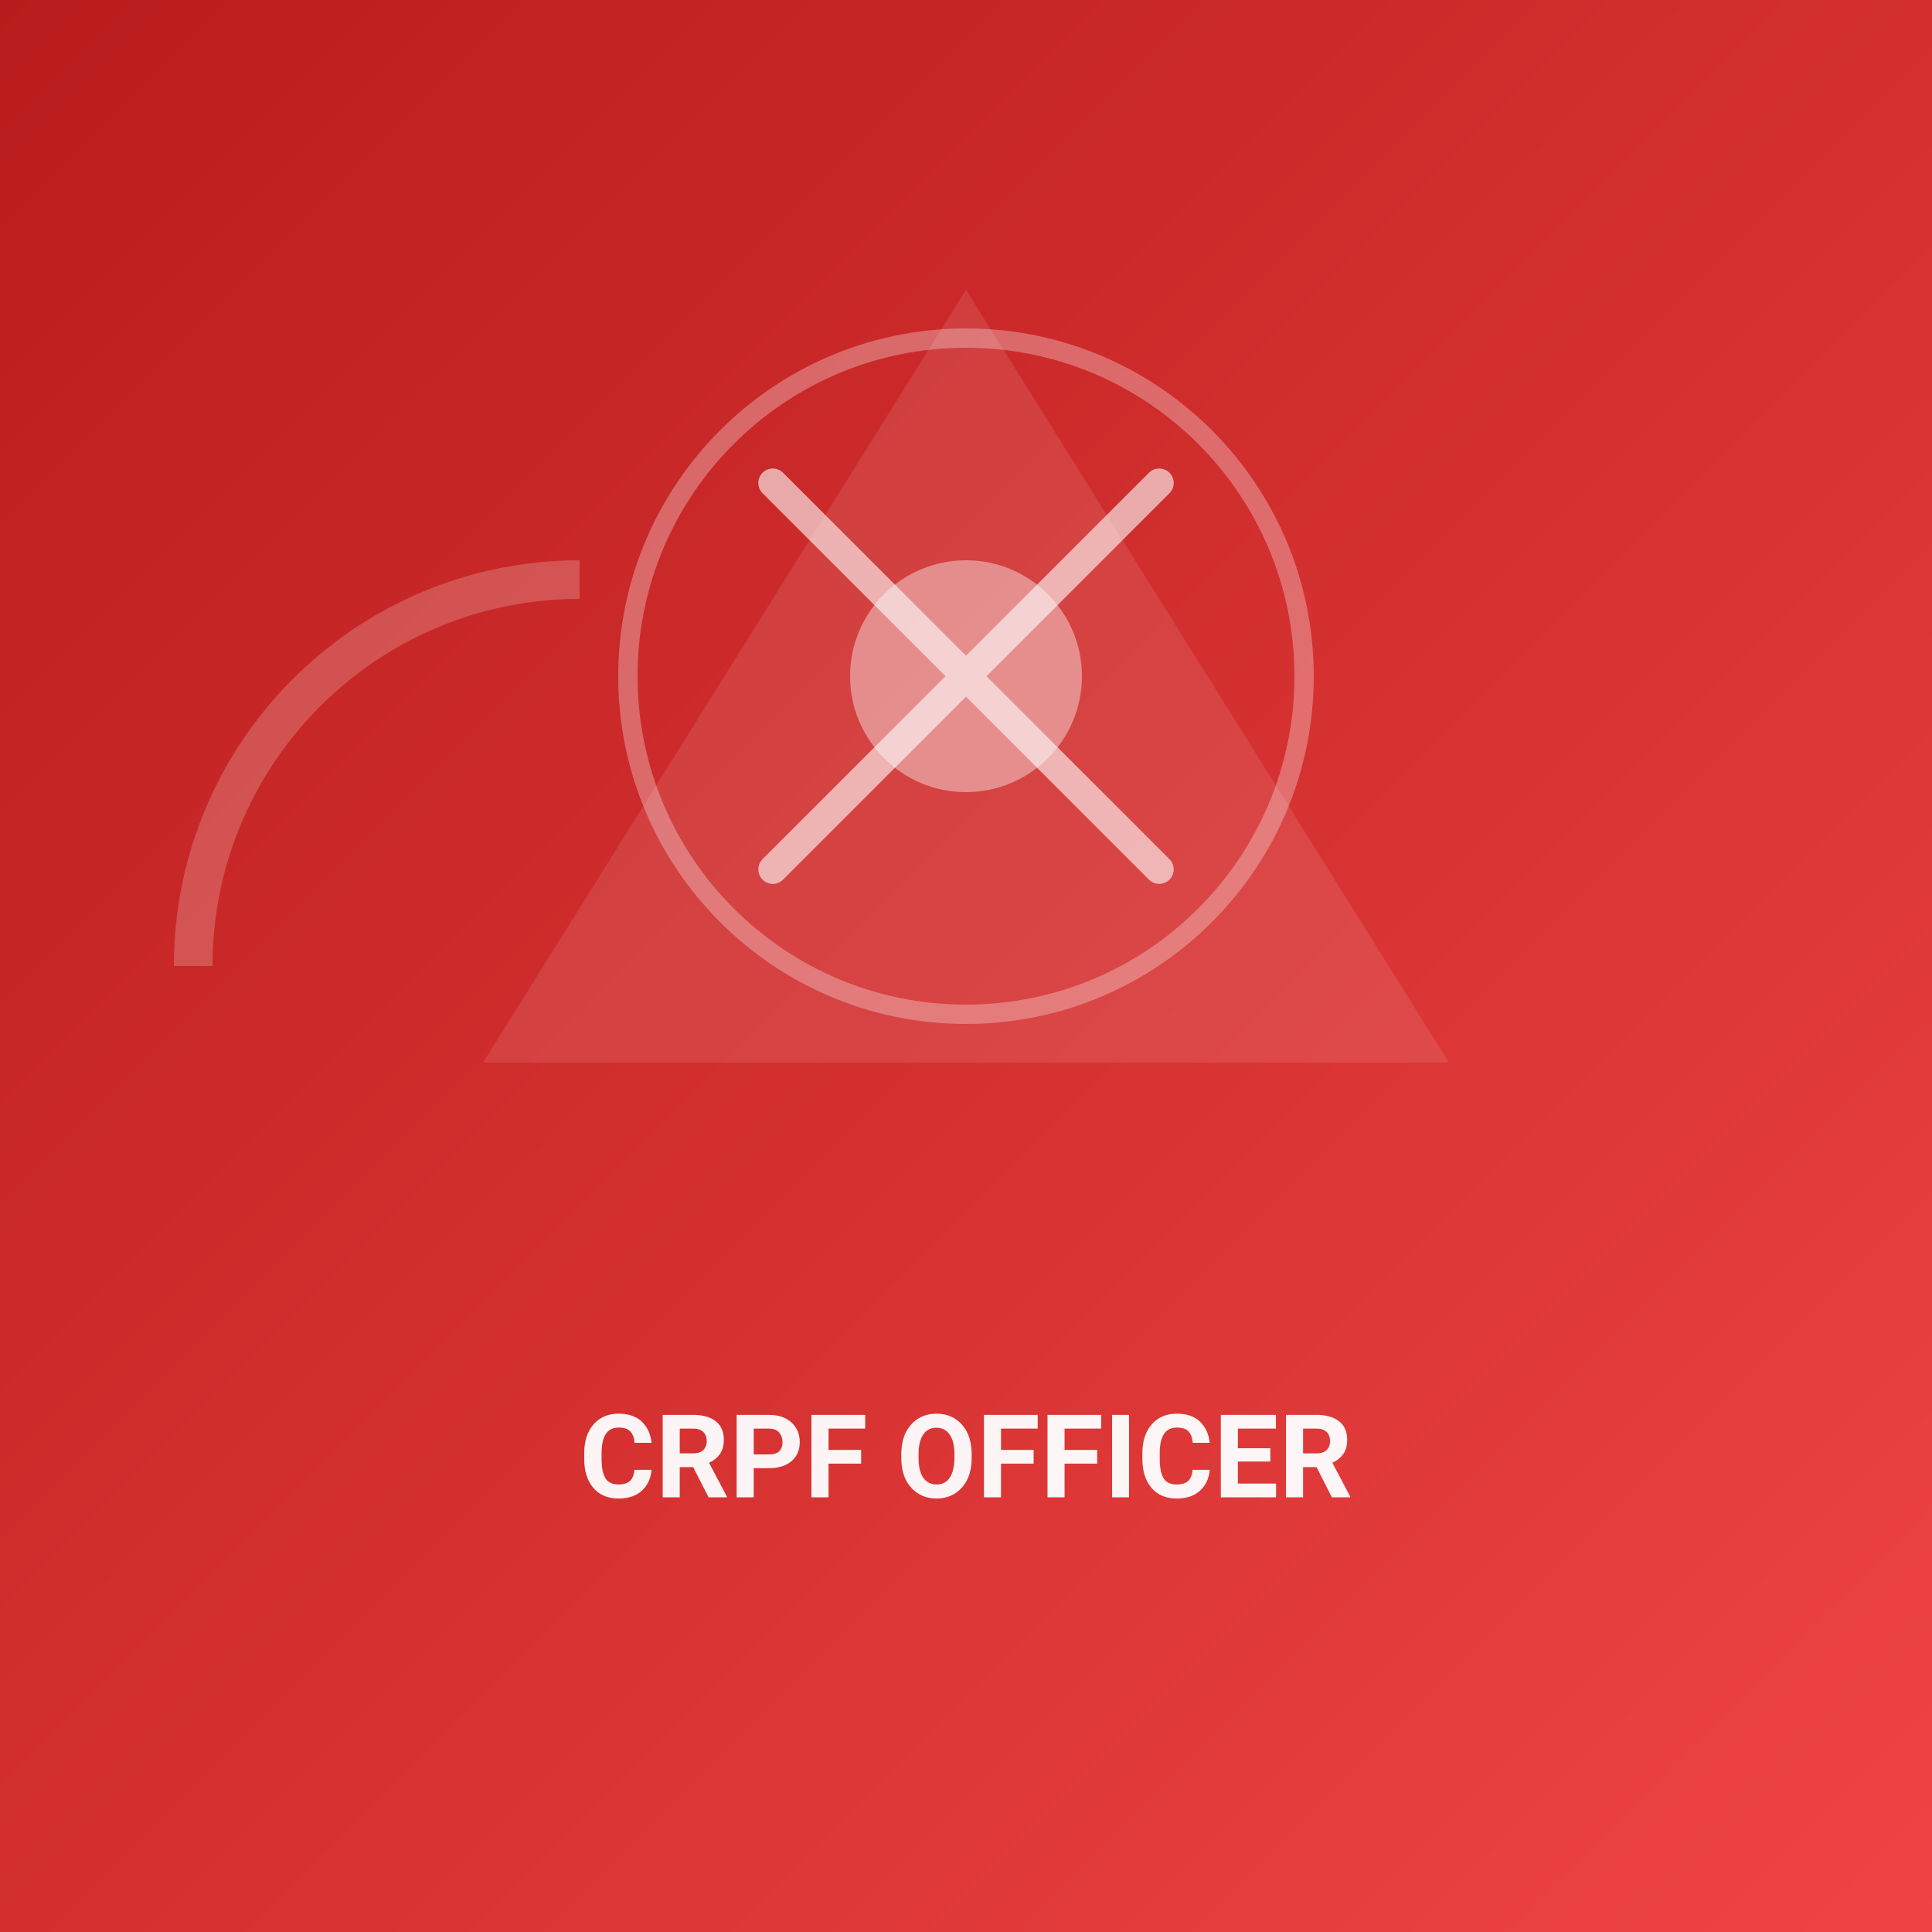
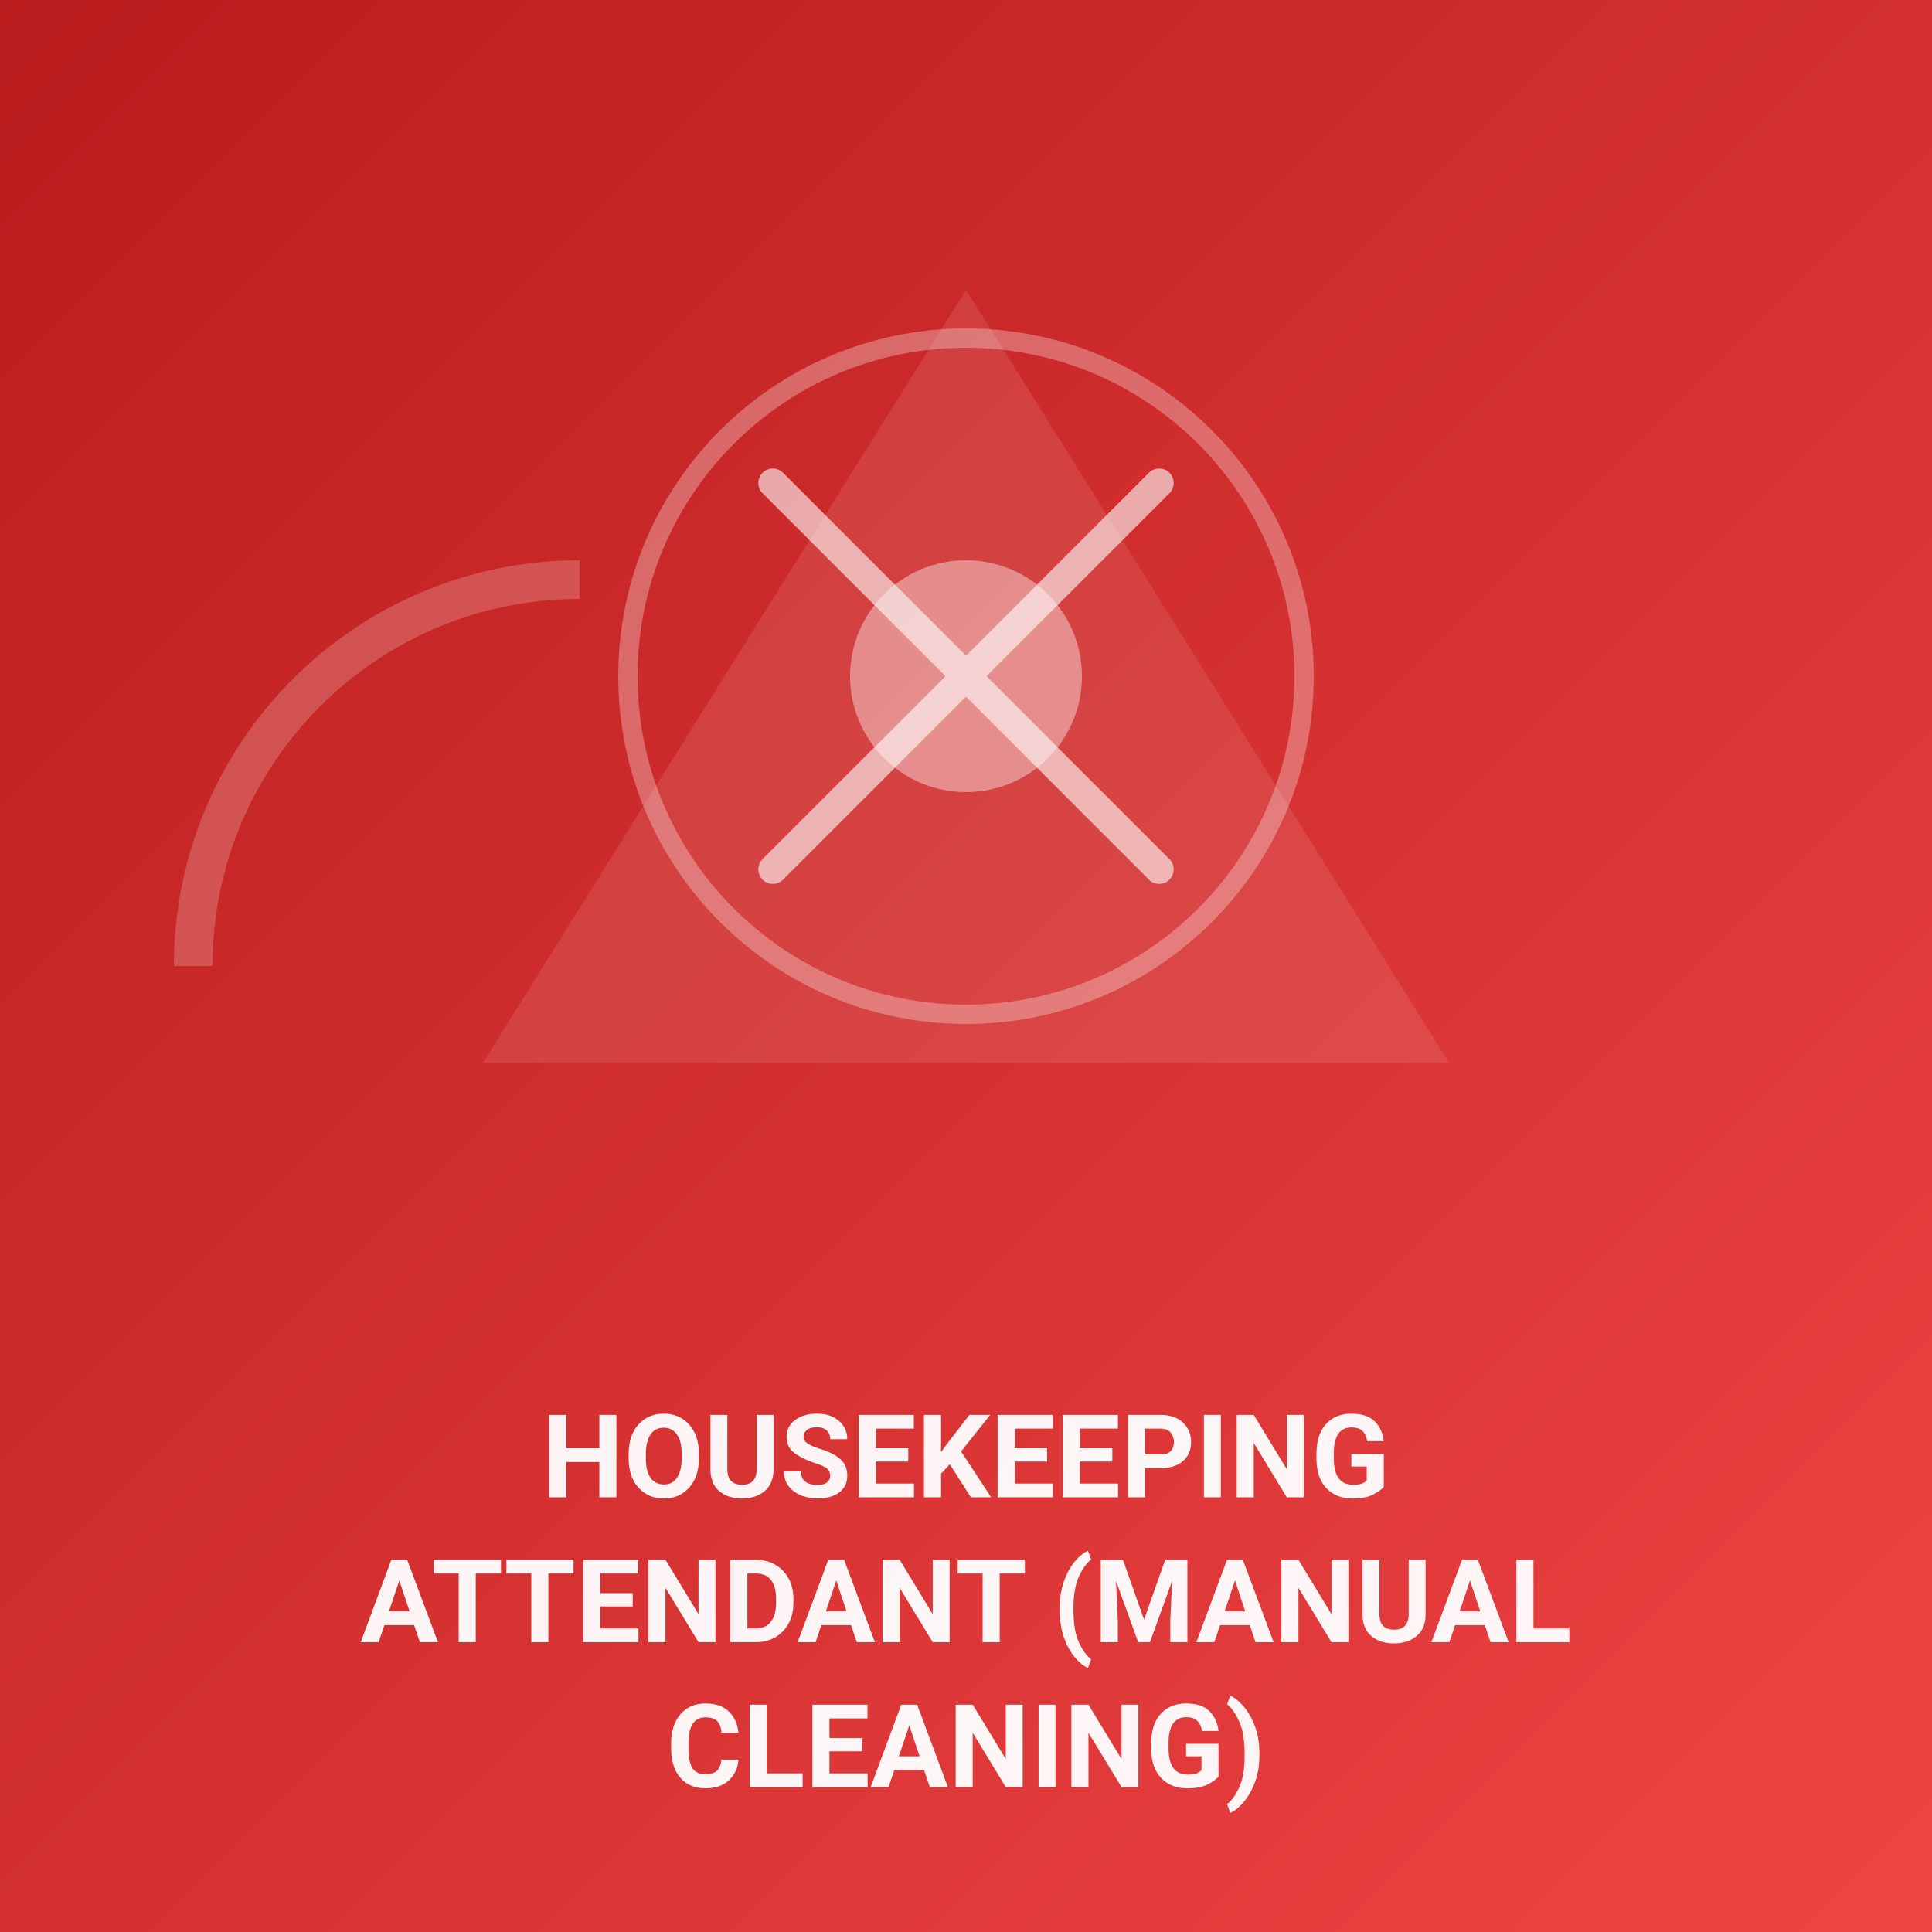
<svg xmlns="http://www.w3.org/2000/svg" width="200" height="200" viewBox="0 0 200 200">
  <defs>
-     <linearGradient id="grad_crpf-officer" x1="0%" y1="0%" x2="100%" y2="100%">
+     <linearGradient id="grad_housekeeping-attendant-manual-cleaning" x1="0%" y1="0%" x2="100%" y2="100%">
      <stop offset="0%" style="stop-color:#b91c1c;stop-opacity:1" />
      <stop offset="100%" style="stop-color:#ef4444;stop-opacity:1" />
    </linearGradient>
  </defs>
-   <rect width="200" height="200" fill="url(#grad_crpf-officer)" />
+   <rect width="200" height="200" fill="url(#grad_housekeeping-attendant-manual-cleaning)" />
  <polygon points="100,30 150,110 50,110" fill="white" opacity="0.1" />
  <path d="M20,100 A40,40 0 0,1 60,60" fill="none" stroke="white" stroke-width="4" opacity="0.2" />
  <g transform="translate(100, 70)">
    <circle r="35" fill="none" stroke="white" stroke-width="2" opacity="0.3" />
    <path d="M-20,-20 L20,20 M-20,20 L20,-20" stroke="white" stroke-width="3" stroke-linecap="round" opacity="0.6" />
    <circle r="12" fill="white" opacity="0.4" />
  </g>
-   <text x="100" y="155" font-family="Segoe UI, Roboto, sans-serif" font-size="12" fill="white" text-anchor="middle" font-weight="700" opacity="0.95">CRPF OFFICER</text>
+   <text x="100" y="155" font-family="Segoe UI, Roboto, sans-serif" font-size="12" fill="white" text-anchor="middle" font-weight="700" opacity="0.95">HOUSEKEEPING</text>
+   <text x="100" y="170" font-family="Segoe UI, Roboto, sans-serif" font-size="12" fill="white" text-anchor="middle" font-weight="700" opacity="0.95">ATTENDANT (MANUAL</text>
+   <text x="100" y="185" font-family="Segoe UI, Roboto, sans-serif" font-size="12" fill="white" text-anchor="middle" font-weight="700" opacity="0.95">CLEANING)</text>
</svg>
